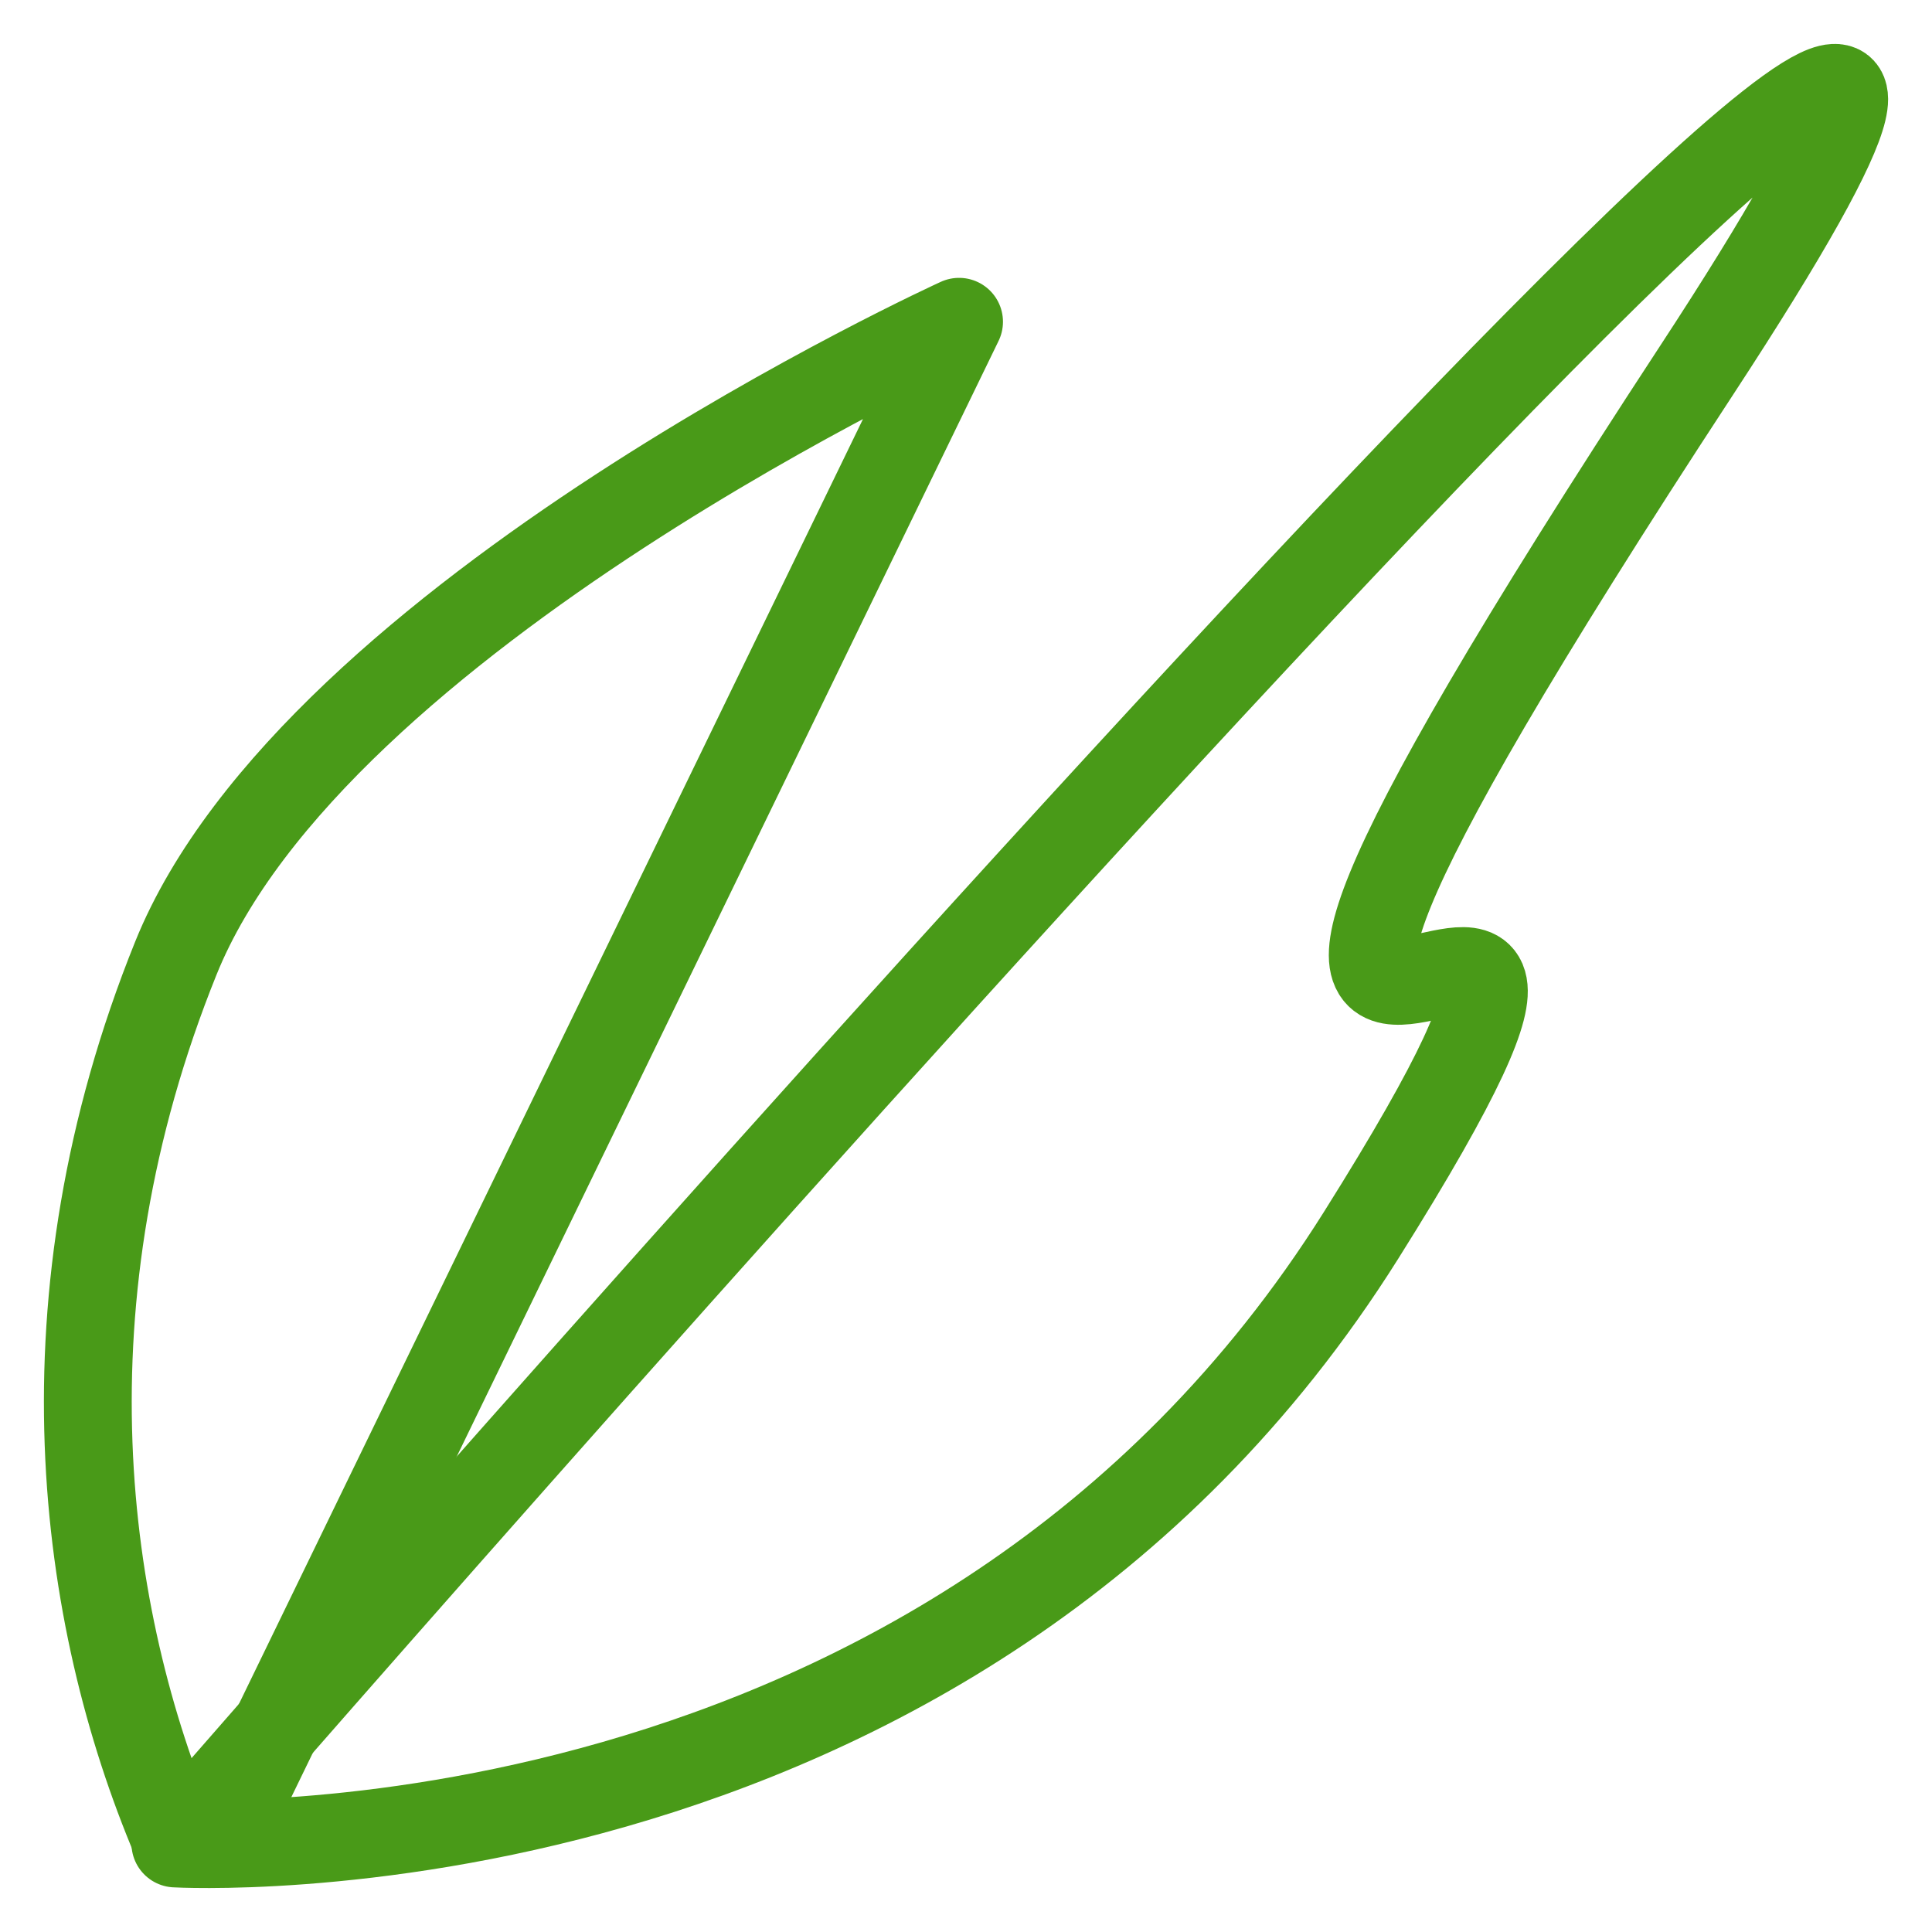
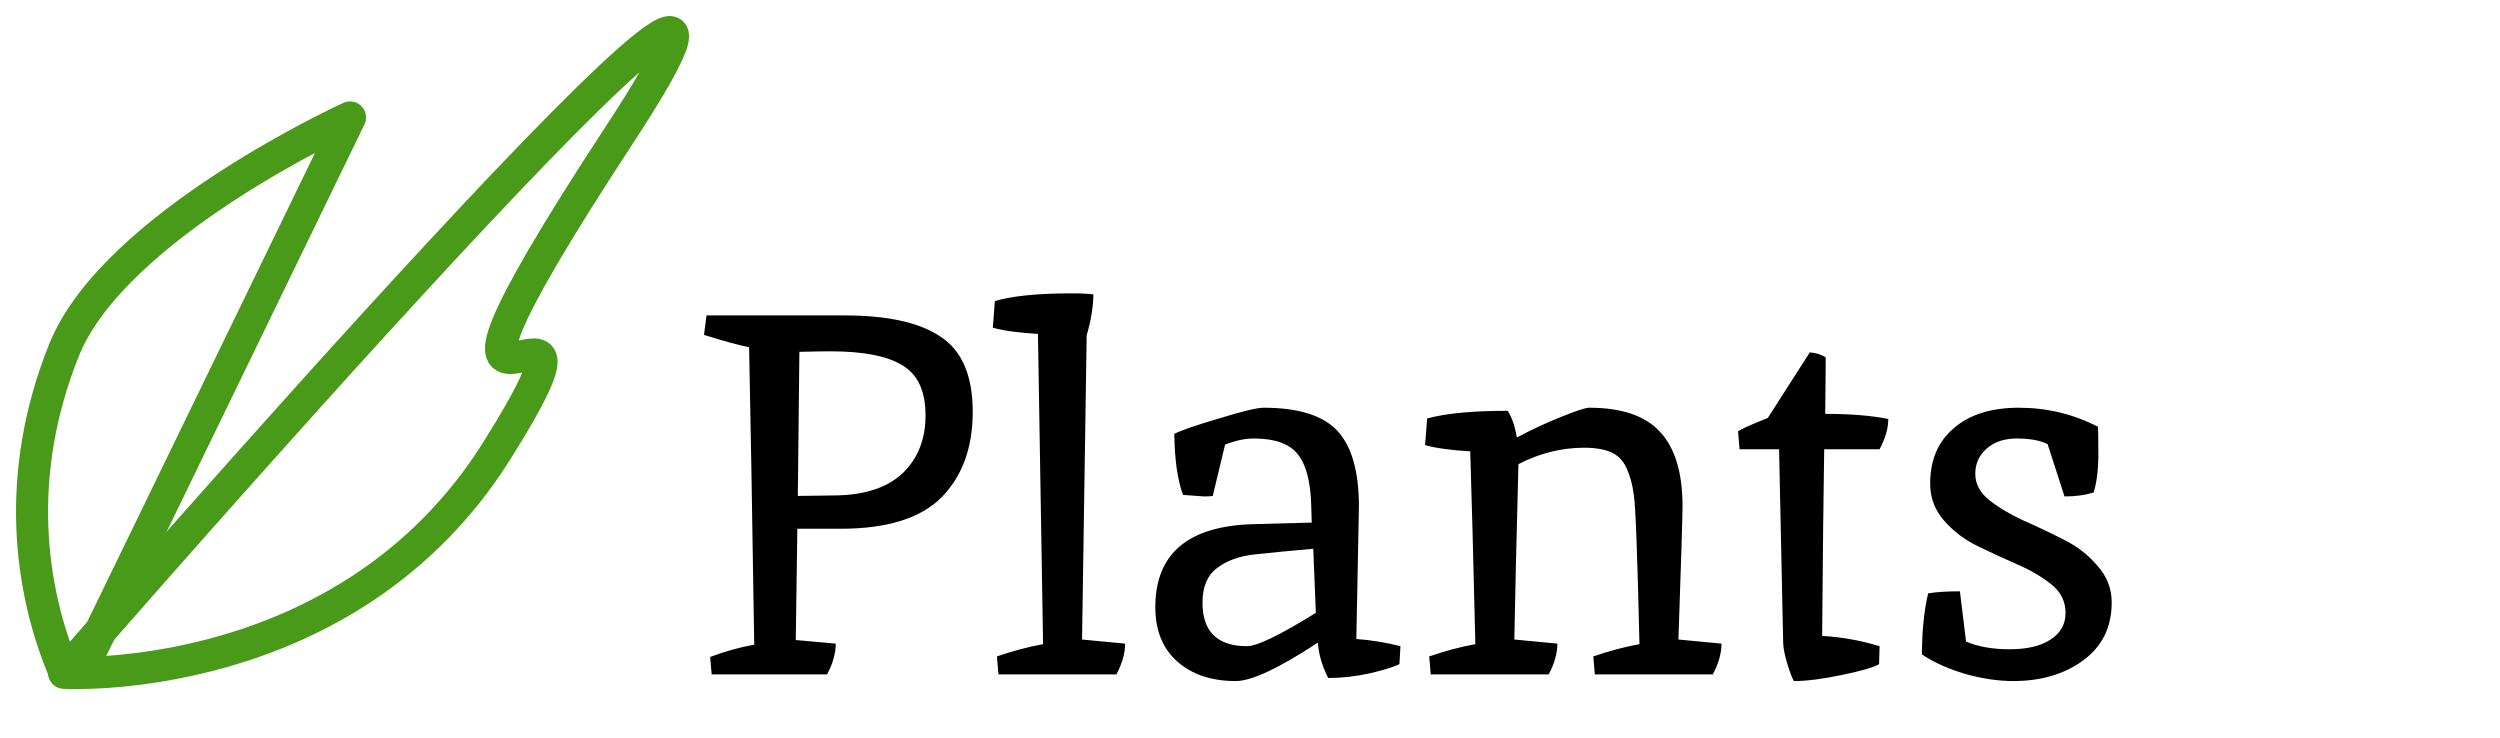
- <svg xmlns="http://www.w3.org/2000/svg" width="22" height="22" viewBox="0 0 22 22" fill="none">
-   <g id="logo_vector">
-     <path id="Vector 1" d="M2.527 20.947L10.921 3.664C10.921 3.664 3.576 7.009 2.002 10.912C0.428 14.814 0.927 18.404 2.002 20.947" stroke="#499A18" stroke-linecap="round" stroke-linejoin="round" />
-     <path id="Vector 2" d="M1.997 20.992C1.997 20.992 27.71 -8.601 19.316 4.222C10.921 17.044 20.171 6.631 15.498 14.068C10.824 21.504 1.997 20.992 1.997 20.992Z" stroke="#499A18" stroke-linejoin="round" />
-   </g>
+ <svg xmlns="http://www.w3.org/2000/svg" width="78" height="23" viewBox="0 0 78 23" fill="none">
+   <path d="M2.527 20.947L10.921 3.664C10.921 3.664 3.576 7.009 2.002 10.912C0.428 14.814 0.927 18.404 2.002 20.947" stroke="#499A18" stroke-linecap="round" stroke-linejoin="round" />
+   <path d="M1.997 20.992C1.997 20.992 27.71 -8.601 19.316 4.222C10.921 17.044 20.171 6.631 15.498 14.068C10.824 21.504 1.997 20.992 1.997 20.992Z" stroke="#499A18" stroke-linejoin="round" />
+   <path d="M26.349 9.841C27.703 9.841 28.706 10.065 29.357 10.513C30.018 10.951 30.349 11.729 30.349 12.849C30.349 13.969 30.023 14.86 29.372 15.521C28.722 16.172 27.671 16.497 26.221 16.497H24.877L24.828 19.969L26.076 20.081C26.076 20.38 25.986 20.7 25.805 21.041H22.204L22.157 20.497C22.605 20.327 23.063 20.199 23.532 20.113C23.468 15.953 23.415 12.86 23.372 10.833C23.084 10.78 22.615 10.652 21.965 10.449L22.044 9.841H26.349ZM26.061 15.457C26.978 15.447 27.677 15.217 28.157 14.769C28.637 14.311 28.877 13.708 28.877 12.961C28.877 12.215 28.642 11.697 28.172 11.409C27.703 11.111 26.951 10.961 25.916 10.961C25.724 10.961 25.399 10.967 24.941 10.977C24.941 10.988 24.924 12.487 24.892 15.473L26.061 15.457ZM33.408 9.153C33.738 9.153 33.973 9.164 34.112 9.185C34.112 9.559 34.042 9.985 33.904 10.465C33.808 16.759 33.76 19.921 33.76 19.953L35.104 20.081C35.104 20.38 35.013 20.7 34.832 21.041H31.152L31.104 20.481C31.594 20.311 32.074 20.183 32.544 20.097L32.384 10.417C31.797 10.385 31.328 10.321 30.976 10.225L31.04 9.393C31.584 9.233 32.373 9.153 33.408 9.153ZM42.398 15.809L42.318 19.937C42.777 19.969 43.236 20.044 43.694 20.161L43.662 20.721C43.492 20.807 43.182 20.903 42.734 21.009C42.297 21.105 41.865 21.153 41.438 21.153C41.246 20.769 41.14 20.401 41.118 20.049C39.902 20.849 39.049 21.249 38.558 21.249C37.801 21.249 37.193 21.047 36.734 20.641C36.276 20.236 36.046 19.671 36.046 18.945C36.046 17.271 37.07 16.407 39.118 16.353C40.313 16.321 40.916 16.305 40.926 16.305L40.91 15.761C40.889 15.025 40.75 14.497 40.494 14.177C40.238 13.847 39.78 13.681 39.118 13.681C38.841 13.681 38.542 13.745 38.222 13.873L37.838 15.473C37.785 15.484 37.694 15.489 37.566 15.489L36.91 15.441C36.74 14.983 36.649 14.348 36.638 13.537C36.841 13.431 37.305 13.271 38.03 13.057C38.756 12.833 39.22 12.721 39.422 12.721C40.51 12.721 41.278 12.961 41.726 13.441C42.174 13.921 42.398 14.711 42.398 15.809ZM38.91 20.161C39.22 20.161 39.934 19.815 41.054 19.121L40.974 17.121C40.249 17.185 39.641 17.244 39.15 17.297C38.66 17.351 38.265 17.495 37.966 17.729C37.668 17.953 37.518 18.311 37.518 18.801C37.518 19.708 37.982 20.161 38.91 20.161ZM49.583 12.721C50.607 12.721 51.349 12.977 51.807 13.489C52.266 13.991 52.495 14.759 52.495 15.793C52.495 16.092 52.453 17.479 52.367 19.953L53.711 20.081C53.711 20.38 53.621 20.7 53.439 21.041H49.759L49.711 20.481C50.202 20.311 50.682 20.183 51.151 20.097C51.087 17.303 51.029 15.751 50.975 15.441C50.933 15.121 50.858 14.844 50.751 14.609C50.645 14.375 50.485 14.209 50.271 14.113C50.058 14.017 49.775 13.969 49.423 13.969C48.719 13.969 48.037 14.14 47.375 14.481C47.311 16.913 47.269 18.737 47.247 19.953L48.591 20.081C48.591 20.38 48.501 20.7 48.319 21.041H44.639L44.591 20.481C45.082 20.311 45.562 20.183 46.031 20.097C45.967 17.388 45.914 15.383 45.871 14.081C45.285 14.049 44.815 13.985 44.463 13.889L44.527 13.057C45.103 12.897 45.941 12.817 47.039 12.817C47.167 13.009 47.263 13.287 47.327 13.649C47.786 13.404 48.245 13.191 48.703 13.009C49.173 12.817 49.466 12.721 49.583 12.721ZM55.635 20.049L55.507 14.017H54.275L54.227 13.457C54.333 13.383 54.643 13.244 55.155 13.041L56.467 10.993C56.68 11.015 56.845 11.068 56.963 11.153L56.947 12.913C57.747 12.913 58.403 12.967 58.915 13.073C58.915 13.361 58.824 13.676 58.643 14.017H56.915C56.893 15.297 56.872 17.239 56.851 19.841C57.448 19.873 58.045 19.98 58.643 20.161L58.627 20.721C58.477 20.817 58.093 20.929 57.475 21.057C56.867 21.185 56.365 21.249 55.971 21.249C55.917 21.164 55.848 20.983 55.763 20.705C55.677 20.417 55.635 20.199 55.635 20.049ZM61.341 20.017C61.715 20.177 62.168 20.257 62.701 20.257C63.245 20.257 63.672 20.156 63.981 19.953C64.291 19.751 64.445 19.473 64.445 19.121C64.445 18.769 64.301 18.476 64.013 18.241C63.725 18.007 63.373 17.799 62.957 17.617C62.541 17.436 62.125 17.244 61.709 17.041C61.293 16.839 60.941 16.572 60.653 16.241C60.365 15.911 60.221 15.527 60.221 15.089C60.221 14.353 60.467 13.777 60.957 13.361C61.448 12.935 62.125 12.721 62.989 12.721C63.864 12.721 64.685 12.919 65.453 13.313C65.464 13.42 65.469 13.708 65.469 14.177C65.469 14.636 65.421 15.031 65.325 15.361C65.069 15.447 64.765 15.489 64.413 15.489L63.885 13.857C63.651 13.74 63.331 13.681 62.925 13.681C62.531 13.681 62.216 13.788 61.981 14.001C61.747 14.204 61.629 14.465 61.629 14.785C61.629 15.095 61.773 15.367 62.061 15.601C62.36 15.836 62.717 16.049 63.133 16.241C63.549 16.423 63.965 16.62 64.381 16.833C64.797 17.036 65.149 17.308 65.437 17.649C65.736 17.98 65.885 18.364 65.885 18.801C65.885 19.569 65.587 20.172 64.989 20.609C64.403 21.036 63.677 21.249 62.813 21.249C62.344 21.249 61.843 21.175 61.309 21.025C60.776 20.865 60.328 20.663 59.965 20.417C59.965 19.703 60.029 19.068 60.157 18.513C60.403 18.471 60.733 18.449 61.149 18.449L61.341 20.017Z" fill="black" />
</svg>
